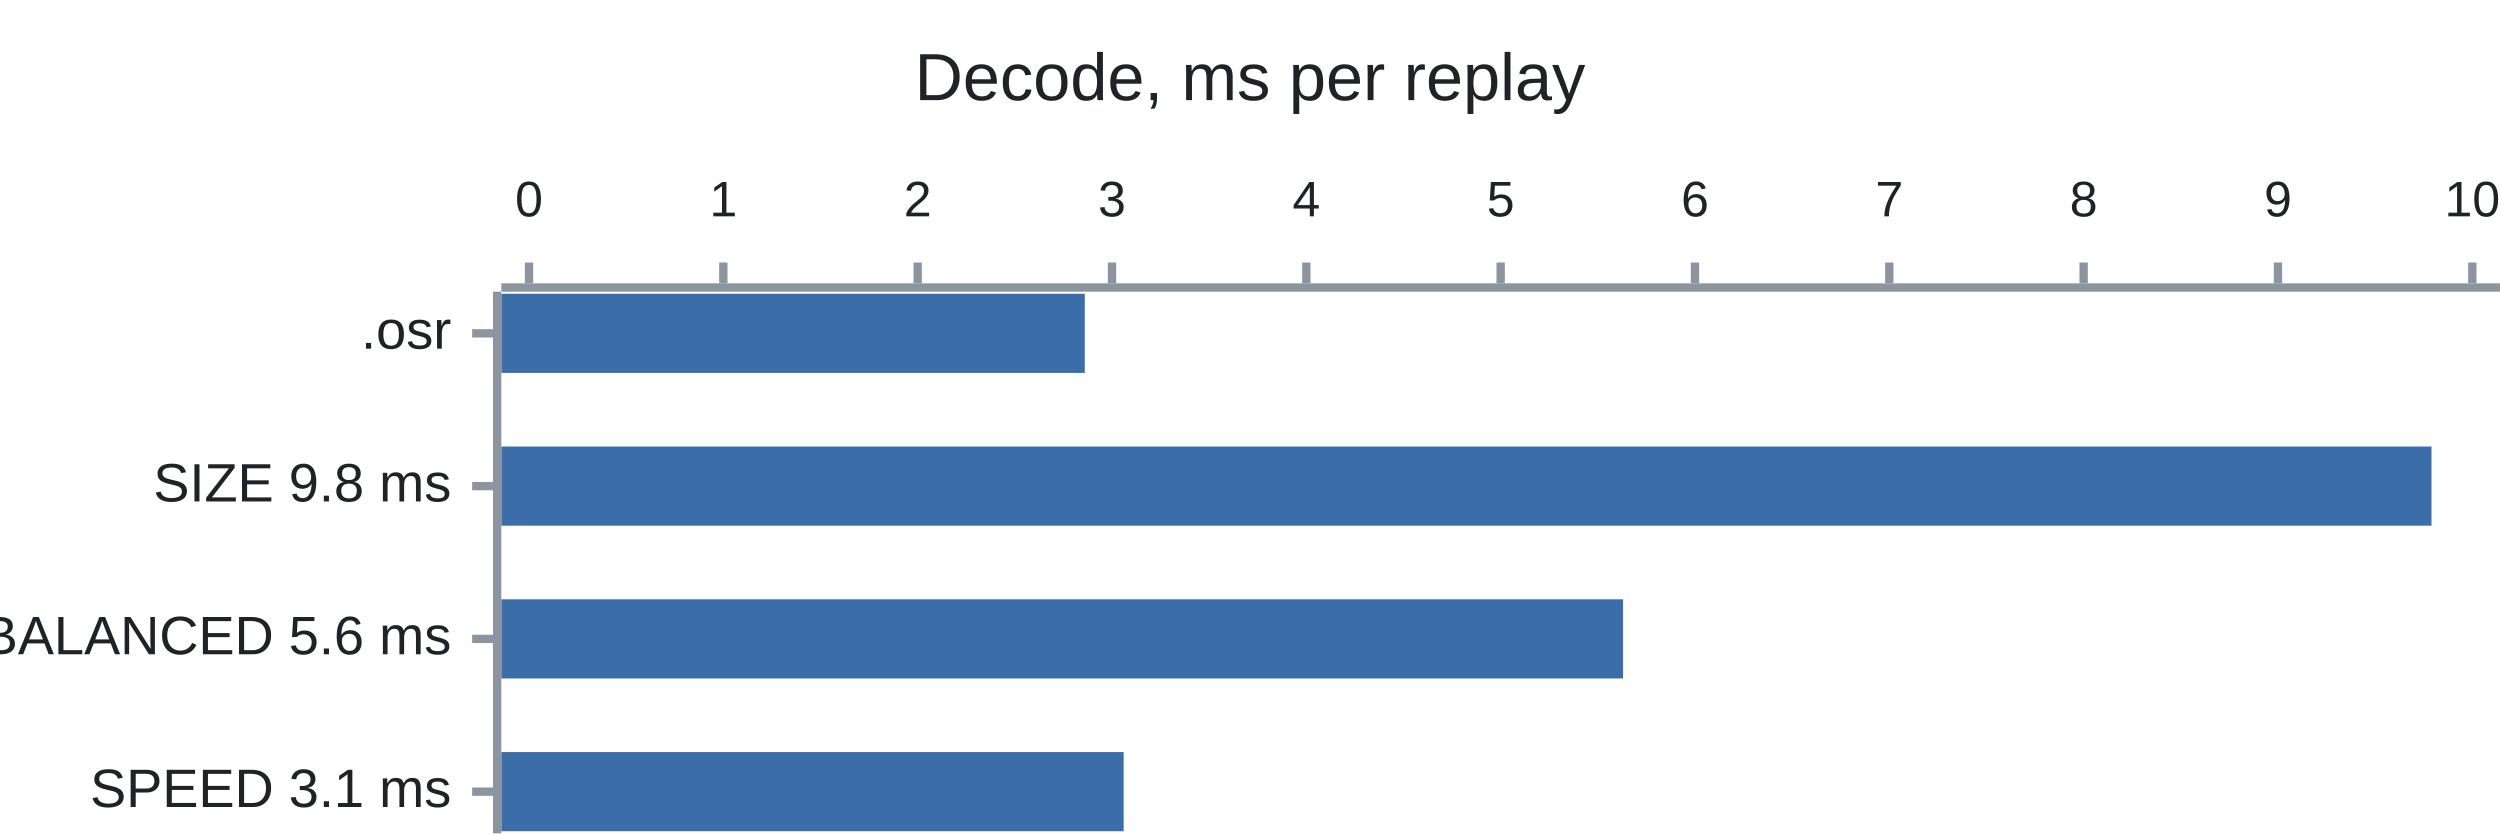
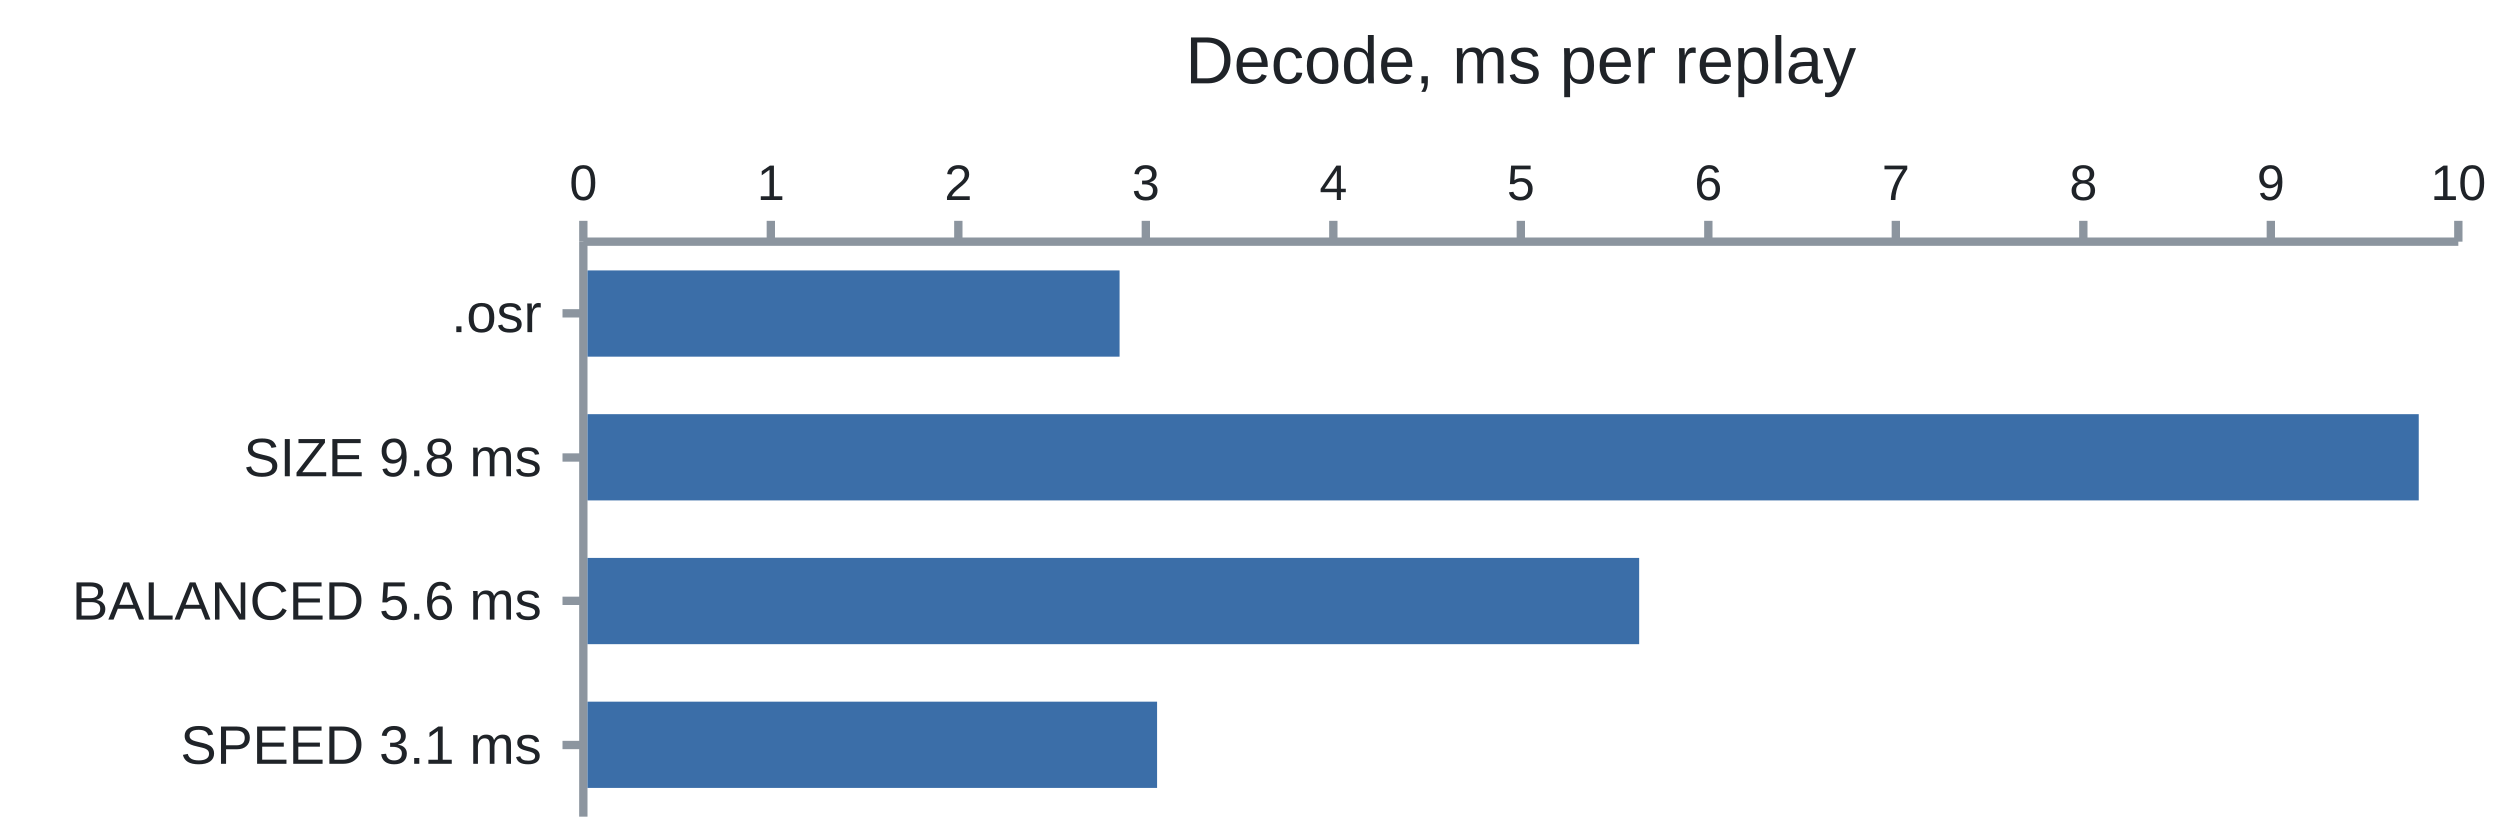
- <svg xmlns="http://www.w3.org/2000/svg" aria-roledescription="xychart" role="graphics-document document" viewBox="0 0 600 200" width="600" height="200" id="c29">
-   <style>#c29{font-family:"trebuchet ms",verdana,arial,sans-serif;font-size:16px;fill:#333;}#c29 .error-icon{fill:#552222;}#c29 .error-text{fill:#552222;stroke:#552222;}#c29 .edge-thickness-normal{stroke-width:1px;}#c29 .edge-thickness-thick{stroke-width:3.5px;}#c29 .edge-pattern-solid{stroke-dasharray:0;}#c29 .edge-thickness-invisible{stroke-width:0;fill:none;}#c29 .edge-pattern-dashed{stroke-dasharray:3;}#c29 .edge-pattern-dotted{stroke-dasharray:2;}#c29 .marker{fill:#333333;stroke:#333333;}#c29 .marker.cross{stroke:#333333;}#c29 svg{font-family:"trebuchet ms",verdana,arial,sans-serif;font-size:16px;}#c29 p{margin:0;}#c29 :root{--mermaid-font-family:"trebuchet ms",verdana,arial,sans-serif;}</style>
-   <g />
-   <g class="main">
-     <rect fill="transparent" class="background" height="200" width="600" />
-     <g class="chart-title">
-       <text transform="translate(300, 19.5) rotate(0)" text-anchor="middle" dominant-baseline="middle" font-size="16" fill="#1f2328" y="0" x="0">Decode, ms per replay</text>
-     </g>
-     <g class="plot">
-       <g class="bar-plot-0">
-         <rect stroke-width="0" stroke="#3b6ea8" fill="#3b6ea8" height="19" width="140.034" y="70.5" x="120.316" />
-         <rect stroke-width="0" stroke="#3b6ea8" fill="#3b6ea8" height="19" width="463.243" y="107.167" x="120.316" />
-         <rect stroke-width="0" stroke="#3b6ea8" fill="#3b6ea8" height="19" width="269.225" y="143.833" x="120.316" />
-         <rect stroke-width="0" stroke="#3b6ea8" fill="#3b6ea8" height="19" width="149.362" y="180.5" x="120.316" />
-       </g>
-     </g>
-     <g class="left-axis">
-       <g class="axisl-line">
-         <path stroke-width="2" stroke="#8c959f" fill="none" d="M 119.316,70 L 119.316,200" />
-       </g>
-       <g class="label">
-         <text transform="translate(108.3159, 80) rotate(0)" text-anchor="end" dominant-baseline="middle" font-size="13" fill="#1f2328" y="0" x="0">.osr</text>
-         <text transform="translate(108.3159, 116.6667) rotate(0)" text-anchor="end" dominant-baseline="middle" font-size="13" fill="#1f2328" y="0" x="0">SIZE 9.8 ms</text>
-         <text transform="translate(108.3159, 153.3333) rotate(0)" text-anchor="end" dominant-baseline="middle" font-size="13" fill="#1f2328" y="0" x="0">BALANCED 5.6 ms</text>
-         <text transform="translate(108.3159, 190) rotate(0)" text-anchor="end" dominant-baseline="middle" font-size="13" fill="#1f2328" y="0" x="0">SPEED 3.1 ms</text>
-       </g>
-       <g class="ticks">
-         <path stroke-width="2" stroke="#8c959f" fill="none" d="M 118.316,80 L 113.316,80" />
-         <path stroke-width="2" stroke="#8c959f" fill="none" d="M 118.316,116.667 L 113.316,116.667" />
-         <path stroke-width="2" stroke="#8c959f" fill="none" d="M 118.316,153.333 L 113.316,153.333" />
-         <path stroke-width="2" stroke="#8c959f" fill="none" d="M 118.316,190 L 113.316,190" />
-       </g>
-     </g>
-     <g class="top-axis">
-       <g class="axis-line">
-         <path stroke-width="2" stroke="#8c959f" fill="none" d="M 120.316,69 L 600,69" />
-       </g>
-       <g class="label">
-         <text transform="translate(126.9624, 44) rotate(0)" text-anchor="middle" dominant-baseline="text-before-edge" font-size="12" fill="#1f2328" y="0" x="0">0</text>
-         <text transform="translate(173.6015, 44) rotate(0)" text-anchor="middle" dominant-baseline="text-before-edge" font-size="12" fill="#1f2328" y="0" x="0">1</text>
-         <text transform="translate(220.2406, 44) rotate(0)" text-anchor="middle" dominant-baseline="text-before-edge" font-size="12" fill="#1f2328" y="0" x="0">2</text>
-         <text transform="translate(266.8797, 44) rotate(0)" text-anchor="middle" dominant-baseline="text-before-edge" font-size="12" fill="#1f2328" y="0" x="0">3</text>
-         <text transform="translate(313.5188, 44) rotate(0)" text-anchor="middle" dominant-baseline="text-before-edge" font-size="12" fill="#1f2328" y="0" x="0">4</text>
-         <text transform="translate(360.158, 44) rotate(0)" text-anchor="middle" dominant-baseline="text-before-edge" font-size="12" fill="#1f2328" y="0" x="0">5</text>
-         <text transform="translate(406.7971, 44) rotate(0)" text-anchor="middle" dominant-baseline="text-before-edge" font-size="12" fill="#1f2328" y="0" x="0">6</text>
-         <text transform="translate(453.4362, 44) rotate(0)" text-anchor="middle" dominant-baseline="text-before-edge" font-size="12" fill="#1f2328" y="0" x="0">7</text>
-         <text transform="translate(500.0753, 44) rotate(0)" text-anchor="middle" dominant-baseline="text-before-edge" font-size="12" fill="#1f2328" y="0" x="0">8</text>
-         <text transform="translate(546.7144, 44) rotate(0)" text-anchor="middle" dominant-baseline="text-before-edge" font-size="12" fill="#1f2328" y="0" x="0">9</text>
-         <text transform="translate(593.3535, 44) rotate(0)" text-anchor="middle" dominant-baseline="text-before-edge" font-size="12" fill="#1f2328" y="0" x="0">10</text>
-       </g>
-       <g class="ticks">
-         <path stroke-width="2" stroke="#8c959f" fill="none" d="M 126.962,68 L 126.962,63" />
-         <path stroke-width="2" stroke="#8c959f" fill="none" d="M 173.602,68 L 173.602,63" />
-         <path stroke-width="2" stroke="#8c959f" fill="none" d="M 220.241,68 L 220.241,63" />
-         <path stroke-width="2" stroke="#8c959f" fill="none" d="M 266.88,68 L 266.88,63" />
-         <path stroke-width="2" stroke="#8c959f" fill="none" d="M 313.519,68 L 313.519,63" />
-         <path stroke-width="2" stroke="#8c959f" fill="none" d="M 360.158,68 L 360.158,63" />
-         <path stroke-width="2" stroke="#8c959f" fill="none" d="M 406.797,68 L 406.797,63" />
-         <path stroke-width="2" stroke="#8c959f" fill="none" d="M 453.436,68 L 453.436,63" />
-         <path stroke-width="2" stroke="#8c959f" fill="none" d="M 500.075,68 L 500.075,63" />
-         <path stroke-width="2" stroke="#8c959f" fill="none" d="M 546.714,68 L 546.714,63" />
-         <path stroke-width="2" stroke="#8c959f" fill="none" d="M 593.354,68 L 593.354,63" />
-       </g>
-     </g>
-   </g>
-   <g class="mermaid-tmp-group" />
+ <svg xmlns="http://www.w3.org/2000/svg" width="600" height="200" viewBox="0 0 600 200" font-family="&quot;trebuchet ms&quot;, verdana, arial, sans-serif">
+   <text x="365.0" y="20" font-size="16" fill="#1f2328" text-anchor="middle">Decode, ms per replay</text>
+   <path d="M140 58H590M140 58V196" stroke="#8c959f" stroke-width="2" fill="none" />
+   <path d="M140.0 58v-5" stroke="#8c959f" stroke-width="2" />
+   <text x="140.0" y="48" font-size="12" fill="#1f2328" text-anchor="middle">0</text>
+   <path d="M185.0 58v-5" stroke="#8c959f" stroke-width="2" />
+   <text x="185.0" y="48" font-size="12" fill="#1f2328" text-anchor="middle">1</text>
+   <path d="M230.0 58v-5" stroke="#8c959f" stroke-width="2" />
+   <text x="230.0" y="48" font-size="12" fill="#1f2328" text-anchor="middle">2</text>
+   <path d="M275.0 58v-5" stroke="#8c959f" stroke-width="2" />
+   <text x="275.0" y="48" font-size="12" fill="#1f2328" text-anchor="middle">3</text>
+   <path d="M320.0 58v-5" stroke="#8c959f" stroke-width="2" />
+   <text x="320.0" y="48" font-size="12" fill="#1f2328" text-anchor="middle">4</text>
+   <path d="M365.0 58v-5" stroke="#8c959f" stroke-width="2" />
+   <text x="365.0" y="48" font-size="12" fill="#1f2328" text-anchor="middle">5</text>
+   <path d="M410.0 58v-5" stroke="#8c959f" stroke-width="2" />
+   <text x="410.0" y="48" font-size="12" fill="#1f2328" text-anchor="middle">6</text>
+   <path d="M455.0 58v-5" stroke="#8c959f" stroke-width="2" />
+   <text x="455.0" y="48" font-size="12" fill="#1f2328" text-anchor="middle">7</text>
+   <path d="M500.0 58v-5" stroke="#8c959f" stroke-width="2" />
+   <text x="500.0" y="48" font-size="12" fill="#1f2328" text-anchor="middle">8</text>
+   <path d="M545.0 58v-5" stroke="#8c959f" stroke-width="2" />
+   <text x="545.0" y="48" font-size="12" fill="#1f2328" text-anchor="middle">9</text>
+   <path d="M590.0 58v-5" stroke="#8c959f" stroke-width="2" />
+   <text x="590.0" y="48" font-size="12" fill="#1f2328" text-anchor="middle">10</text>
+   <path d="M140 75.2h-5" stroke="#8c959f" stroke-width="2" />
+   <text x="130" y="75.2" font-size="13" fill="#1f2328" text-anchor="end" dominant-baseline="central">.osr</text>
+   <rect x="141" y="64.9" width="127.7" height="20.7" fill="#3b6ea8" />
+   <path d="M140 109.8h-5" stroke="#8c959f" stroke-width="2" />
+   <text x="130" y="109.8" font-size="13" fill="#1f2328" text-anchor="end" dominant-baseline="central">SIZE 9.8 ms</text>
+   <rect x="141" y="99.4" width="439.5" height="20.7" fill="#3b6ea8" />
+   <path d="M140 144.2h-5" stroke="#8c959f" stroke-width="2" />
+   <text x="130" y="144.2" font-size="13" fill="#1f2328" text-anchor="end" dominant-baseline="central">BALANCED 5.6 ms</text>
+   <rect x="141" y="133.9" width="252.4" height="20.7" fill="#3b6ea8" />
+   <path d="M140 178.8h-5" stroke="#8c959f" stroke-width="2" />
+   <text x="130" y="178.8" font-size="13" fill="#1f2328" text-anchor="end" dominant-baseline="central">SPEED 3.1 ms</text>
+   <rect x="141" y="168.4" width="136.7" height="20.7" fill="#3b6ea8" />
</svg>
